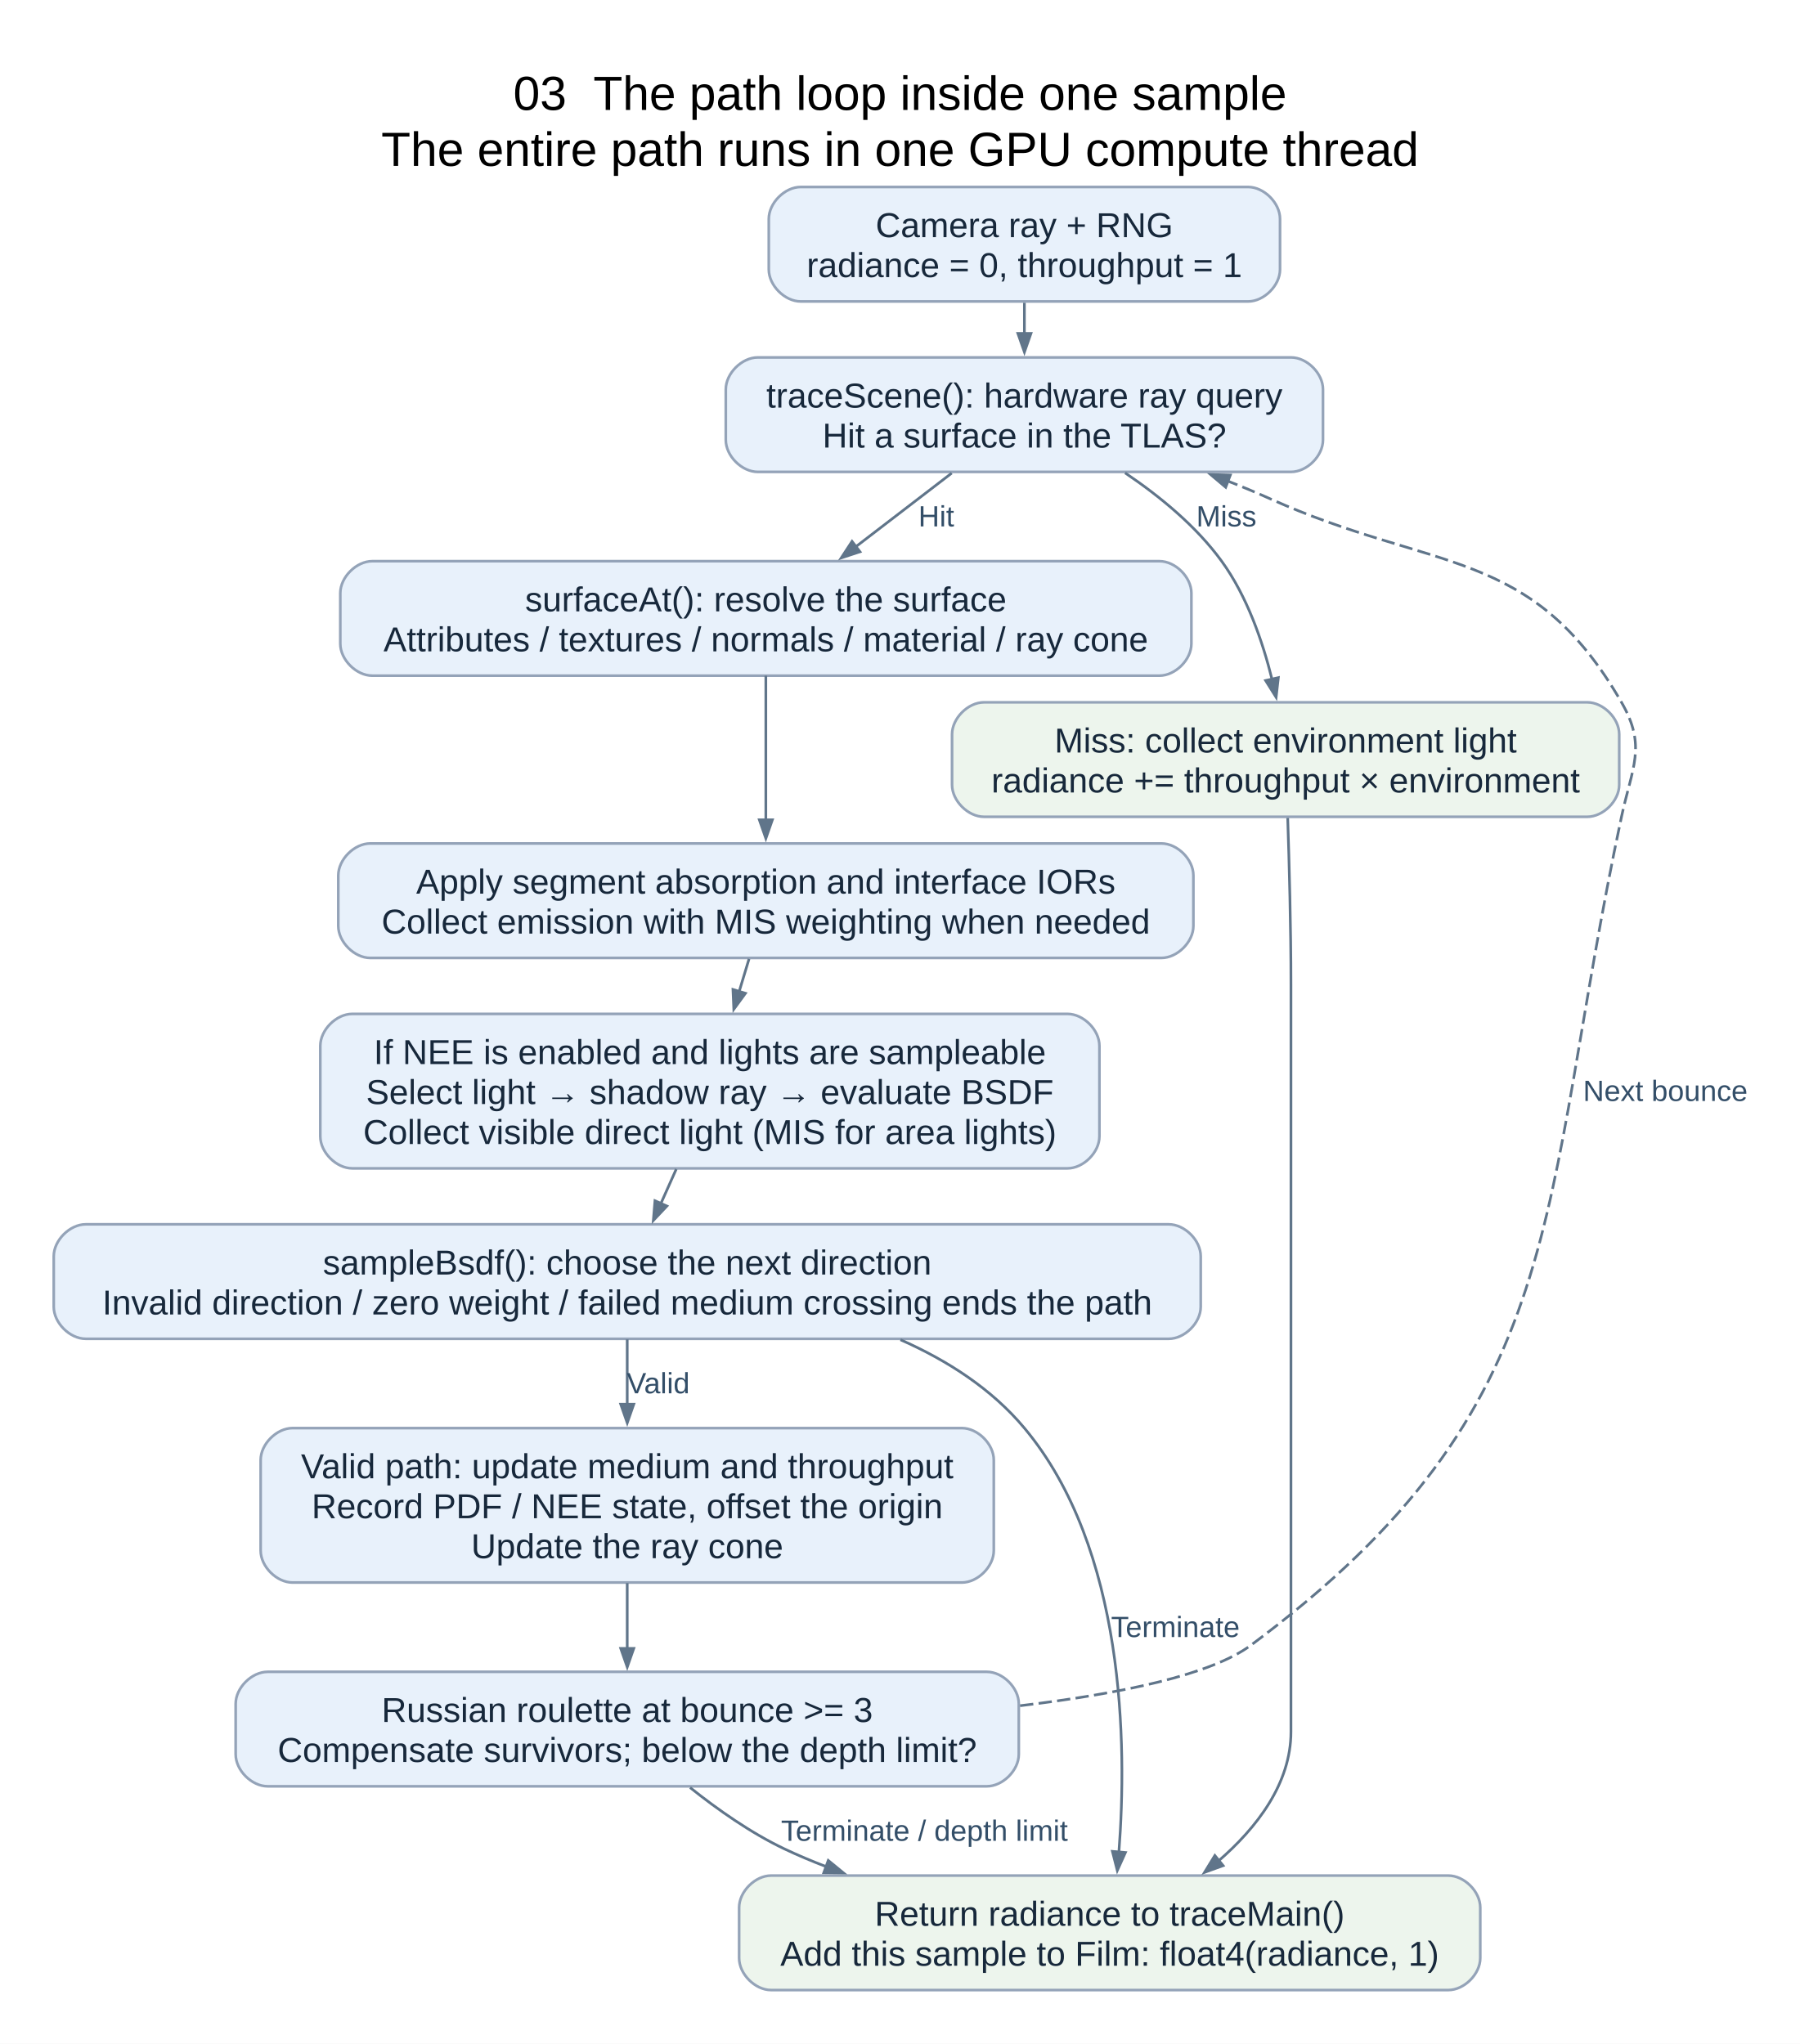
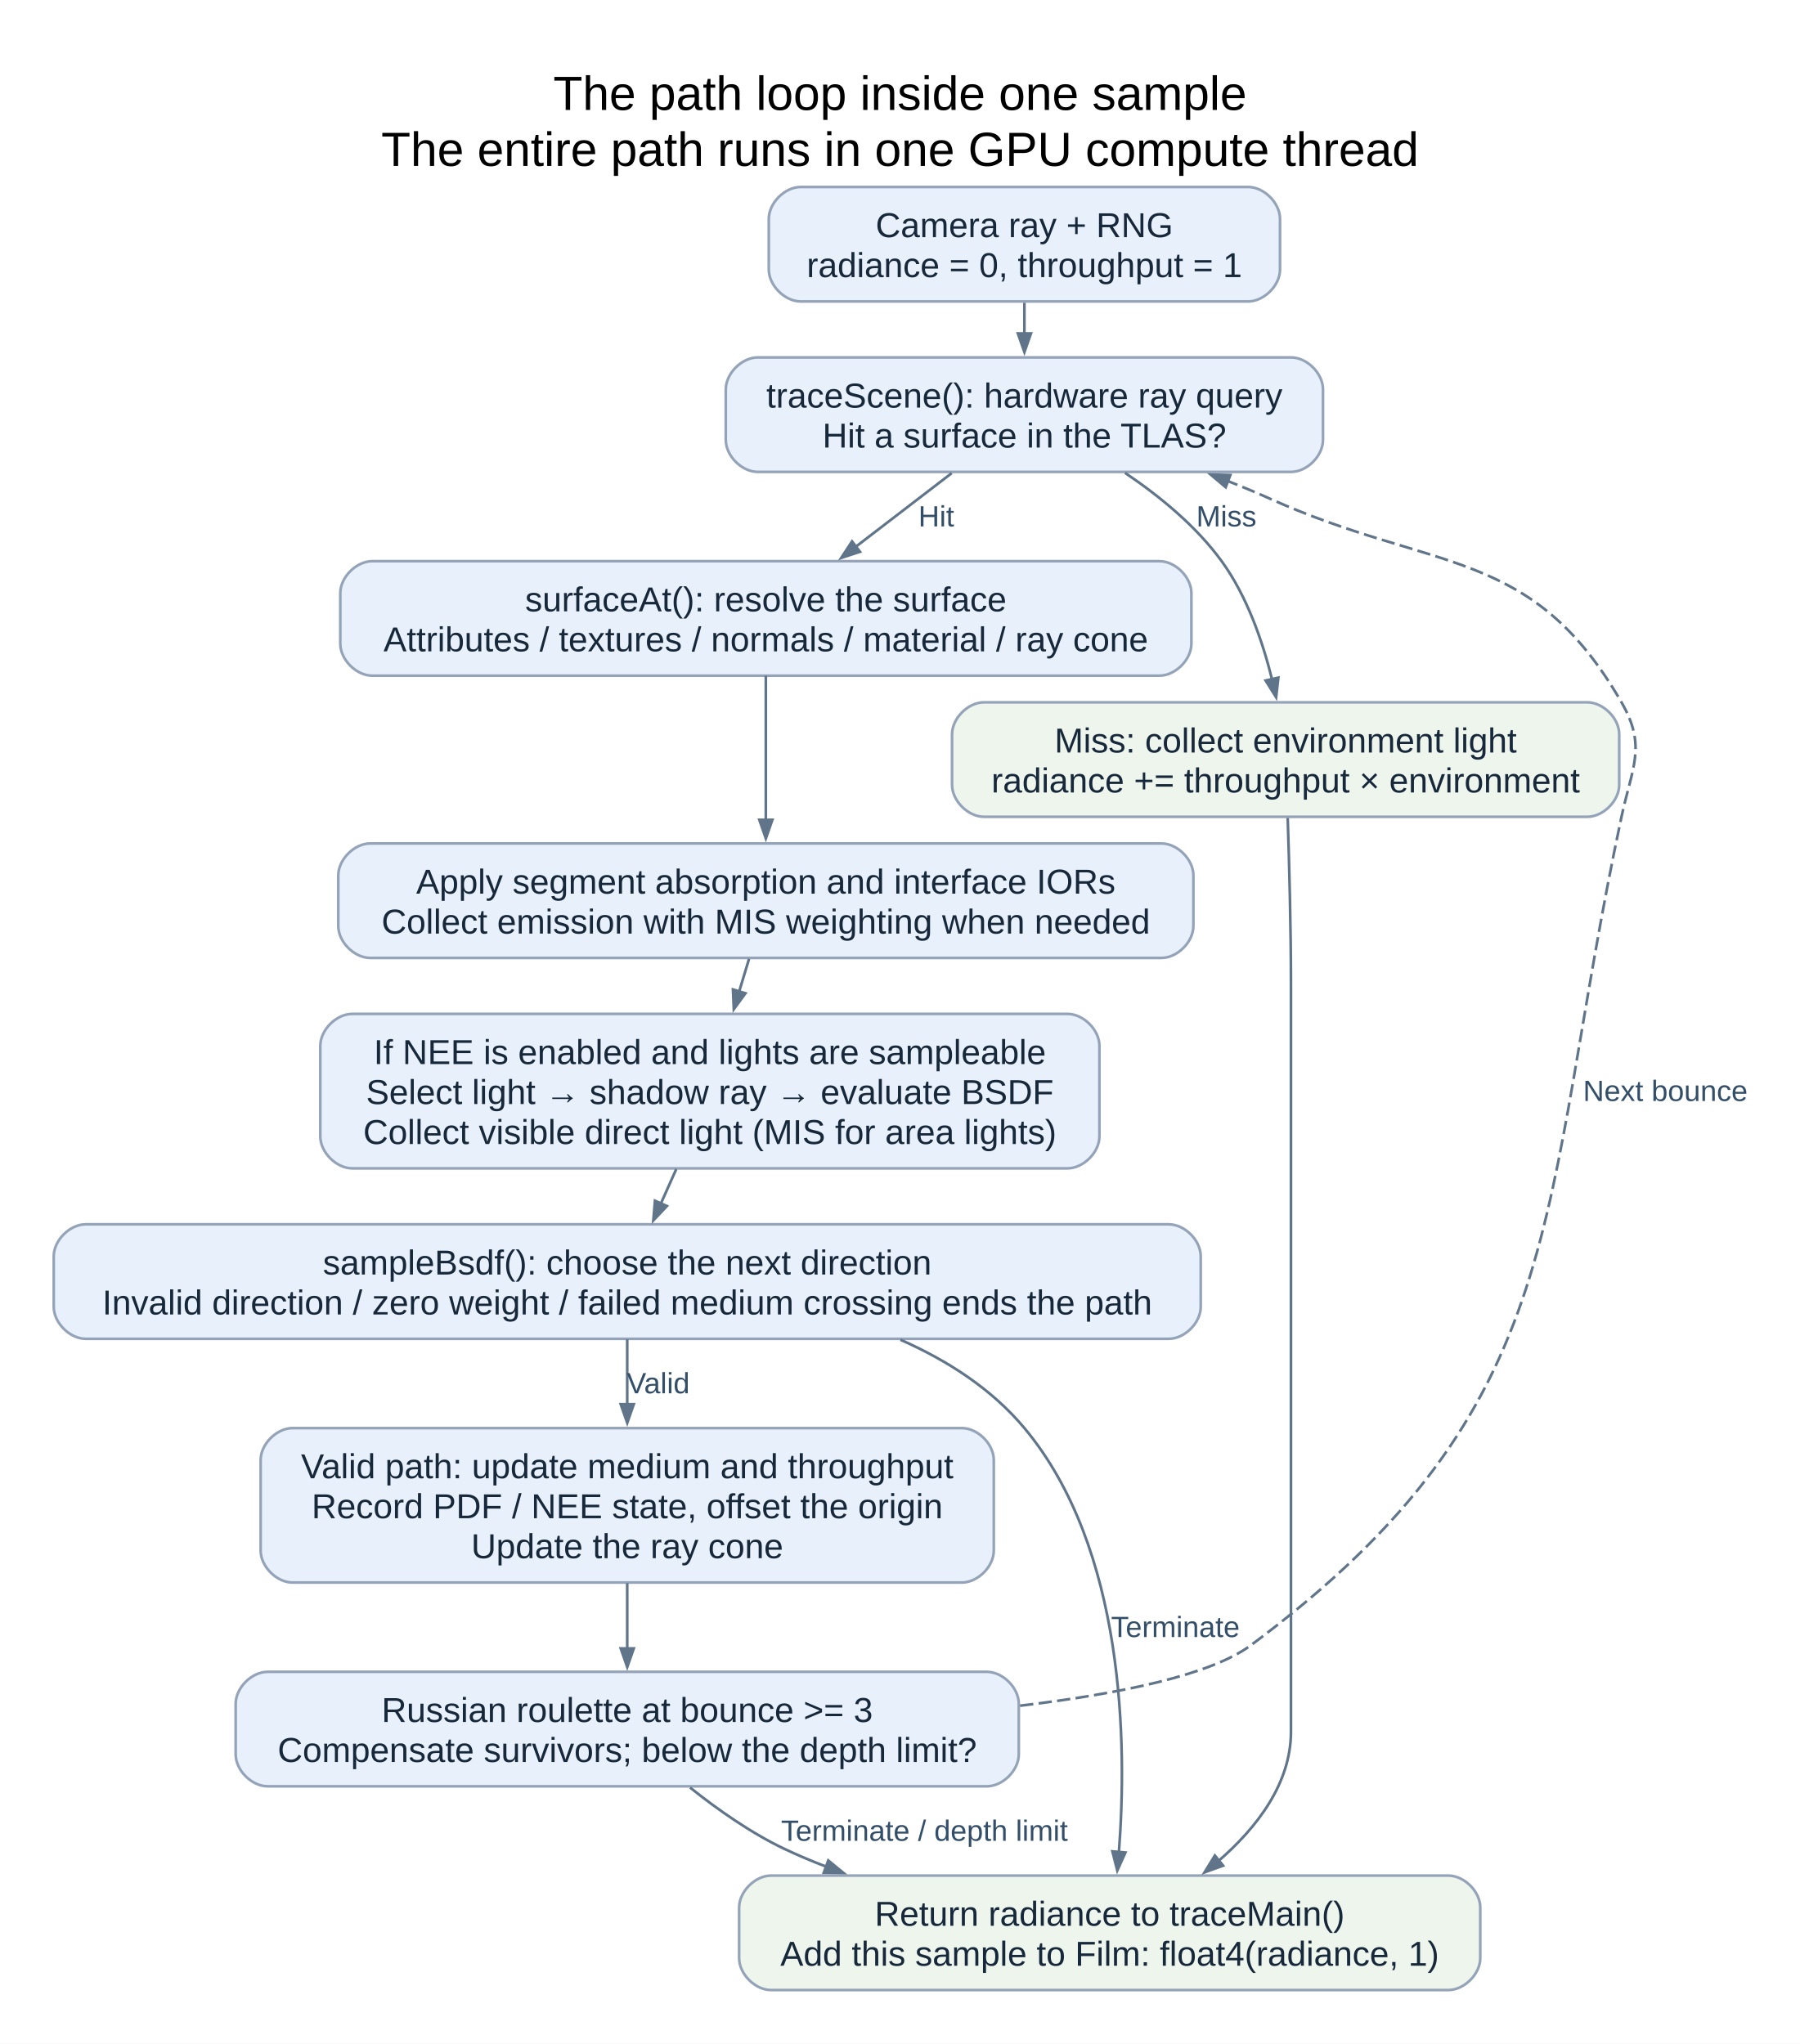
<svg xmlns="http://www.w3.org/2000/svg" width="675pt" height="767pt" viewBox="0.00 0.00 675.00 767.00">
  <g id="graph0" class="graph" transform="scale(1 1) rotate(0) translate(20.16 746.76)">
    <polygon fill="#ffffff" stroke="none" points="-20.16,20.16 -20.16,-746.76 655.12,-746.76 655.12,20.16 -20.16,20.16" />
-     <text xml:space="preserve" text-anchor="middle" x="317.48" y="-705.5" font-family="Arial" font-size="18.00">03  The path loop inside one sample</text>
+     <text xml:space="preserve" text-anchor="middle" x="317.48" y="-705.5" font-family="Arial" font-size="18.00">The path loop inside one sample</text>
    <text xml:space="preserve" text-anchor="middle" x="317.48" y="-684.5" font-family="Arial" font-size="18.00">The entire path runs in one GPU compute thread</text>
    <g id="node1" class="node">
      <path fill="#e8f1fb" stroke="#94a3b8" d="M448.04,-676.6C448.04,-676.6 280.25,-676.6 280.25,-676.6 274.25,-676.6 268.25,-670.6 268.25,-664.6 268.25,-664.6 268.25,-645.64 268.25,-645.64 268.25,-639.64 274.25,-633.64 280.25,-633.64 280.25,-633.64 448.04,-633.64 448.04,-633.64 454.04,-633.64 460.04,-639.64 460.04,-645.64 460.04,-645.64 460.04,-664.6 460.04,-664.6 460.04,-670.6 454.04,-676.6 448.04,-676.6" />
      <text xml:space="preserve" text-anchor="middle" x="364.14" y="-657.77" font-family="Arial" font-size="13.00" fill="#17283b">Camera ray + RNG</text>
      <text xml:space="preserve" text-anchor="middle" x="364.14" y="-642.77" font-family="Arial" font-size="13.00" fill="#17283b">radiance = 0, throughput = 1</text>
    </g>
    <g id="node2" class="node">
      <path fill="#e8f1fb" stroke="#94a3b8" d="M464.16,-612.64C464.16,-612.64 264.12,-612.64 264.12,-612.64 258.12,-612.64 252.12,-606.64 252.12,-600.64 252.12,-600.64 252.12,-581.68 252.12,-581.68 252.12,-575.68 258.12,-569.68 264.12,-569.68 264.12,-569.68 464.16,-569.68 464.16,-569.68 470.16,-569.68 476.16,-575.68 476.16,-581.68 476.16,-581.68 476.16,-600.64 476.16,-600.64 476.16,-606.64 470.16,-612.64 464.16,-612.64" />
      <text xml:space="preserve" text-anchor="middle" x="364.14" y="-593.81" font-family="Arial" font-size="13.00" fill="#17283b">traceScene(): hardware ray query</text>
      <text xml:space="preserve" text-anchor="middle" x="364.14" y="-578.81" font-family="Arial" font-size="13.00" fill="#17283b">Hit a surface in the TLAS?</text>
    </g>
    <g id="edge1" class="edge">
      <path fill="none" stroke="#60758a" d="M364.14,-633.14C364.14,-629.41 364.14,-625.46 364.14,-621.54" />
      <polygon fill="#60758a" stroke="#60758a" points="366.6,-621.63 364.15,-614.63 361.7,-621.63 366.6,-621.63" />
    </g>
    <g id="node3" class="node">
      <path fill="#e8f1fb" stroke="#94a3b8" d="M414.79,-536.18C414.79,-536.18 119.5,-536.18 119.5,-536.18 113.5,-536.18 107.5,-530.18 107.5,-524.18 107.5,-524.18 107.5,-505.22 107.5,-505.22 107.5,-499.22 113.5,-493.22 119.5,-493.22 119.5,-493.22 414.79,-493.22 414.79,-493.22 420.79,-493.22 426.79,-499.22 426.79,-505.22 426.79,-505.22 426.79,-524.18 426.79,-524.18 426.79,-530.18 420.79,-536.18 414.79,-536.18" />
      <text xml:space="preserve" text-anchor="middle" x="267.14" y="-517.35" font-family="Arial" font-size="13.00" fill="#17283b">surfaceAt(): resolve the surface</text>
      <text xml:space="preserve" text-anchor="middle" x="267.14" y="-502.35" font-family="Arial" font-size="13.00" fill="#17283b">Attributes / textures / normals / material / ray cone</text>
    </g>
    <g id="edge2" class="edge">
      <path fill="none" stroke="#60758a" d="M336.87,-569.22C325.72,-560.66 312.71,-550.67 300.96,-541.66" />
      <polygon fill="#60758a" stroke="#60758a" points="302.46,-539.72 295.42,-537.4 299.48,-543.61 302.46,-539.72" />
      <text xml:space="preserve" text-anchor="middle" x="331.08" y="-549.23" font-family="Arial" font-size="11.00" fill="#334e68">Hit</text>
    </g>
    <g id="node9" class="node">
      <path fill="#edf5ed" stroke="#94a3b8" d="M575.29,-483.22C575.29,-483.22 349,-483.22 349,-483.22 343,-483.22 337,-477.22 337,-471.22 337,-471.22 337,-452.26 337,-452.26 337,-446.26 343,-440.26 349,-440.26 349,-440.26 575.29,-440.26 575.29,-440.26 581.29,-440.26 587.29,-446.26 587.29,-452.26 587.29,-452.26 587.29,-471.22 587.29,-471.22 587.29,-477.22 581.29,-483.22 575.29,-483.22" />
      <text xml:space="preserve" text-anchor="middle" x="462.14" y="-464.39" font-family="Arial" font-size="13.00" fill="#17283b">Miss: collect environment light</text>
      <text xml:space="preserve" text-anchor="middle" x="462.14" y="-449.39" font-family="Arial" font-size="13.00" fill="#17283b">radiance += throughput × environment</text>
    </g>
    <g id="edge3" class="edge">
      <path fill="none" stroke="#60758a" d="M401.91,-569.31C414.93,-560.54 428.61,-549.3 438.14,-536.18 447.63,-523.12 453.51,-506.1 457.06,-491.74" />
      <polygon fill="#60758a" stroke="#60758a" points="459.41,-492.48 458.57,-485.11 454.63,-491.4 459.41,-492.48" />
      <text xml:space="preserve" text-anchor="middle" x="439.91" y="-549.23" font-family="Arial" font-size="11.00" fill="#334e68">Miss</text>
    </g>
    <g id="node4" class="node">
      <path fill="#e8f1fb" stroke="#94a3b8" d="M415.54,-430.26C415.54,-430.26 118.75,-430.26 118.75,-430.26 112.75,-430.26 106.75,-424.26 106.75,-418.26 106.75,-418.26 106.75,-399.3 106.75,-399.3 106.75,-393.3 112.75,-387.3 118.75,-387.3 118.75,-387.3 415.54,-387.3 415.54,-387.3 421.54,-387.3 427.54,-393.3 427.54,-399.3 427.54,-399.3 427.54,-418.26 427.54,-418.26 427.54,-424.26 421.54,-430.26 415.54,-430.26" />
      <text xml:space="preserve" text-anchor="middle" x="267.14" y="-411.43" font-family="Arial" font-size="13.00" fill="#17283b">Apply segment absorption and interface IORs</text>
      <text xml:space="preserve" text-anchor="middle" x="267.14" y="-396.43" font-family="Arial" font-size="13.00" fill="#17283b">Collect emission with MIS weighting when needed</text>
    </g>
    <g id="edge4" class="edge">
      <path fill="none" stroke="#60758a" d="M267.14,-493.17C267.14,-477.61 267.14,-456.04 267.14,-438.73" />
      <polygon fill="#60758a" stroke="#60758a" points="269.6,-439.14 267.15,-432.14 264.7,-439.14 269.6,-439.14" />
    </g>
    <g id="node5" class="node">
      <path fill="#e8f1fb" stroke="#94a3b8" d="M380.29,-366.3C380.29,-366.3 112,-366.3 112,-366.3 106,-366.3 100,-360.3 100,-354.3 100,-354.3 100,-320.34 100,-320.34 100,-314.34 106,-308.34 112,-308.34 112,-308.34 380.29,-308.34 380.29,-308.34 386.29,-308.34 392.29,-314.34 392.29,-320.34 392.29,-320.34 392.29,-354.3 392.29,-354.3 392.29,-360.3 386.29,-366.3 380.29,-366.3" />
      <text xml:space="preserve" text-anchor="middle" x="246.14" y="-347.47" font-family="Arial" font-size="13.00" fill="#17283b">If NEE is enabled and lights are sampleable</text>
      <text xml:space="preserve" text-anchor="middle" x="246.14" y="-332.47" font-family="Arial" font-size="13.00" fill="#17283b">Select light → shadow ray → evaluate BSDF</text>
      <text xml:space="preserve" text-anchor="middle" x="246.14" y="-317.47" font-family="Arial" font-size="13.00" fill="#17283b">Collect visible direct light (MIS for area lights)</text>
    </g>
    <g id="edge5" class="edge">
      <path fill="none" stroke="#60758a" d="M260.84,-386.94C259.67,-383.04 258.4,-378.87 257.13,-374.66" />
      <polygon fill="#60758a" stroke="#60758a" points="259.5,-374.04 255.13,-368.05 254.81,-375.46 259.5,-374.04" />
    </g>
    <g id="node6" class="node">
      <path fill="#e8f1fb" stroke="#94a3b8" d="M418.29,-287.34C418.29,-287.34 12,-287.34 12,-287.34 6,-287.34 0,-281.34 0,-275.34 0,-275.34 0,-256.38 0,-256.38 0,-250.38 6,-244.38 12,-244.38 12,-244.38 418.29,-244.38 418.29,-244.38 424.29,-244.38 430.29,-250.38 430.29,-256.38 430.29,-256.38 430.29,-275.34 430.29,-275.34 430.29,-281.34 424.29,-287.34 418.29,-287.34" />
      <text xml:space="preserve" text-anchor="middle" x="215.14" y="-268.51" font-family="Arial" font-size="13.00" fill="#17283b">sampleBsdf(): choose the next direction</text>
      <text xml:space="preserve" text-anchor="middle" x="215.14" y="-253.51" font-family="Arial" font-size="13.00" fill="#17283b">Invalid direction / zero weight / failed medium crossing ends the path</text>
    </g>
    <g id="edge6" class="edge">
      <path fill="none" stroke="#60758a" d="M233.54,-308.07C231.61,-303.75 229.62,-299.29 227.69,-294.97" />
      <polygon fill="#60758a" stroke="#60758a" points="230.03,-294.19 224.94,-288.8 225.55,-296.19 230.03,-294.19" />
    </g>
    <g id="node7" class="node">
      <path fill="#e8f1fb" stroke="#94a3b8" d="M340.66,-210.88C340.66,-210.88 89.62,-210.88 89.62,-210.88 83.62,-210.88 77.62,-204.88 77.62,-198.88 77.62,-198.88 77.62,-164.92 77.62,-164.92 77.62,-158.92 83.62,-152.92 89.62,-152.92 89.62,-152.92 340.66,-152.92 340.66,-152.92 346.66,-152.92 352.66,-158.92 352.66,-164.92 352.66,-164.92 352.66,-198.88 352.66,-198.88 352.66,-204.88 346.66,-210.88 340.66,-210.88" />
      <text xml:space="preserve" text-anchor="middle" x="215.14" y="-192.05" font-family="Arial" font-size="13.00" fill="#17283b">Valid path: update medium and throughput</text>
      <text xml:space="preserve" text-anchor="middle" x="215.14" y="-177.05" font-family="Arial" font-size="13.00" fill="#17283b">Record PDF / NEE state, offset the origin</text>
      <text xml:space="preserve" text-anchor="middle" x="215.14" y="-162.05" font-family="Arial" font-size="13.00" fill="#17283b">Update the ray cone</text>
    </g>
    <g id="edge7" class="edge">
      <path fill="none" stroke="#60758a" d="M215.14,-244.18C215.14,-236.71 215.14,-228.04 215.14,-219.61" />
      <polygon fill="#60758a" stroke="#60758a" points="217.6,-219.83 215.15,-212.83 212.7,-219.83 217.6,-219.83" />
      <text xml:space="preserve" text-anchor="middle" x="226.77" y="-223.93" font-family="Arial" font-size="11.00" fill="#334e68">Valid</text>
    </g>
    <g id="node10" class="node">
      <path fill="#edf5ed" stroke="#94a3b8" d="M523.16,-42.96C523.16,-42.96 269.12,-42.96 269.12,-42.96 263.12,-42.96 257.12,-36.96 257.12,-30.96 257.12,-30.96 257.12,-12 257.12,-12 257.12,-6 263.12,0 269.12,0 269.12,0 523.16,0 523.16,0 529.16,0 535.16,-6 535.16,-12 535.16,-12 535.16,-30.96 535.16,-30.96 535.16,-36.96 529.16,-42.96 523.16,-42.96" />
      <text xml:space="preserve" text-anchor="middle" x="396.14" y="-24.13" font-family="Arial" font-size="13.00" fill="#17283b">Return radiance to traceMain()</text>
      <text xml:space="preserve" text-anchor="middle" x="396.14" y="-9.13" font-family="Arial" font-size="13.00" fill="#17283b">Add this sample to Film: float4(radiance, 1)</text>
    </g>
    <g id="edge8" class="edge">
      <path fill="none" stroke="#60758a" d="M317.65,-244.03C335.31,-236.24 351.89,-225.56 364.14,-210.88 401.98,-165.57 402.68,-92.22 399.59,-51.71" />
      <polygon fill="#60758a" stroke="#60758a" points="402.04,-51.61 398.99,-44.85 397.16,-52.04 402.04,-51.61" />
      <text xml:space="preserve" text-anchor="middle" x="420.79" y="-132.47" font-family="Arial" font-size="11.00" fill="#334e68">Terminate</text>
    </g>
    <g id="node8" class="node">
      <path fill="#e8f1fb" stroke="#94a3b8" d="M350.04,-119.42C350.04,-119.42 80.25,-119.42 80.25,-119.42 74.25,-119.42 68.25,-113.42 68.25,-107.42 68.25,-107.42 68.25,-88.46 68.25,-88.46 68.25,-82.46 74.25,-76.46 80.25,-76.46 80.25,-76.46 350.04,-76.46 350.04,-76.46 356.04,-76.46 362.04,-82.46 362.04,-88.46 362.04,-88.46 362.04,-107.42 362.04,-107.42 362.04,-113.42 356.04,-119.42 350.04,-119.42" />
      <text xml:space="preserve" text-anchor="middle" x="215.14" y="-100.59" font-family="Arial" font-size="13.00" fill="#17283b">Russian roulette at bounce &gt;= 3</text>
      <text xml:space="preserve" text-anchor="middle" x="215.14" y="-85.59" font-family="Arial" font-size="13.00" fill="#17283b">Compensate survivors; below the depth limit?</text>
    </g>
    <g id="edge9" class="edge">
      <path fill="none" stroke="#60758a" d="M215.14,-152.69C215.14,-144.74 215.14,-136.07 215.14,-128.06" />
      <polygon fill="#60758a" stroke="#60758a" points="217.6,-128.2 215.15,-121.2 212.7,-128.2 217.6,-128.2" />
    </g>
    <g id="edge10" class="edge">
      <path fill="none" stroke="#60758a" stroke-dasharray="5,2" d="M362.52,-106.7C400.12,-111.18 434.15,-118.26 449.14,-129.42 570.54,-219.79 556.56,-292.26 588.14,-440.26 592.13,-458.93 597.68,-466.68 588.14,-483.22 554.29,-541.96 517.98,-531.88 456.14,-559.68 451.09,-561.95 445.82,-564.14 440.46,-566.24" />
      <polygon fill="#60758a" stroke="#60758a" points="439.66,-563.92 433.99,-568.7 441.4,-568.5 439.66,-563.92" />
      <text xml:space="preserve" text-anchor="middle" x="604.59" y="-333.62" font-family="Arial" font-size="11.00" fill="#334e68">Next bounce</text>
    </g>
    <g id="edge11" class="edge">
      <path fill="none" stroke="#60758a" d="M238.72,-75.99C249,-67.78 261.56,-58.93 274.14,-52.96 279.18,-50.57 284.43,-48.36 289.79,-46.31" />
      <polygon fill="#60758a" stroke="#60758a" points="290.56,-48.63 296.3,-43.93 288.88,-44.03 290.56,-48.63" />
      <text xml:space="preserve" text-anchor="middle" x="326.64" y="-56.01" font-family="Arial" font-size="11.00" fill="#334e68">Terminate / depth limit</text>
    </g>
    <g id="edge12" class="edge">
      <path fill="none" stroke="#60758a" d="M462.92,-439.83C463.49,-422.95 464.14,-398.6 464.14,-377.3 464.14,-377.3 464.14,-377.3 464.14,-96.94 464.14,-77.49 451.33,-60.89 436.83,-48.34" />
      <polygon fill="#60758a" stroke="#60758a" points="438.69,-46.69 431.72,-44.17 435.59,-50.49 438.69,-46.69" />
    </g>
  </g>
</svg>
